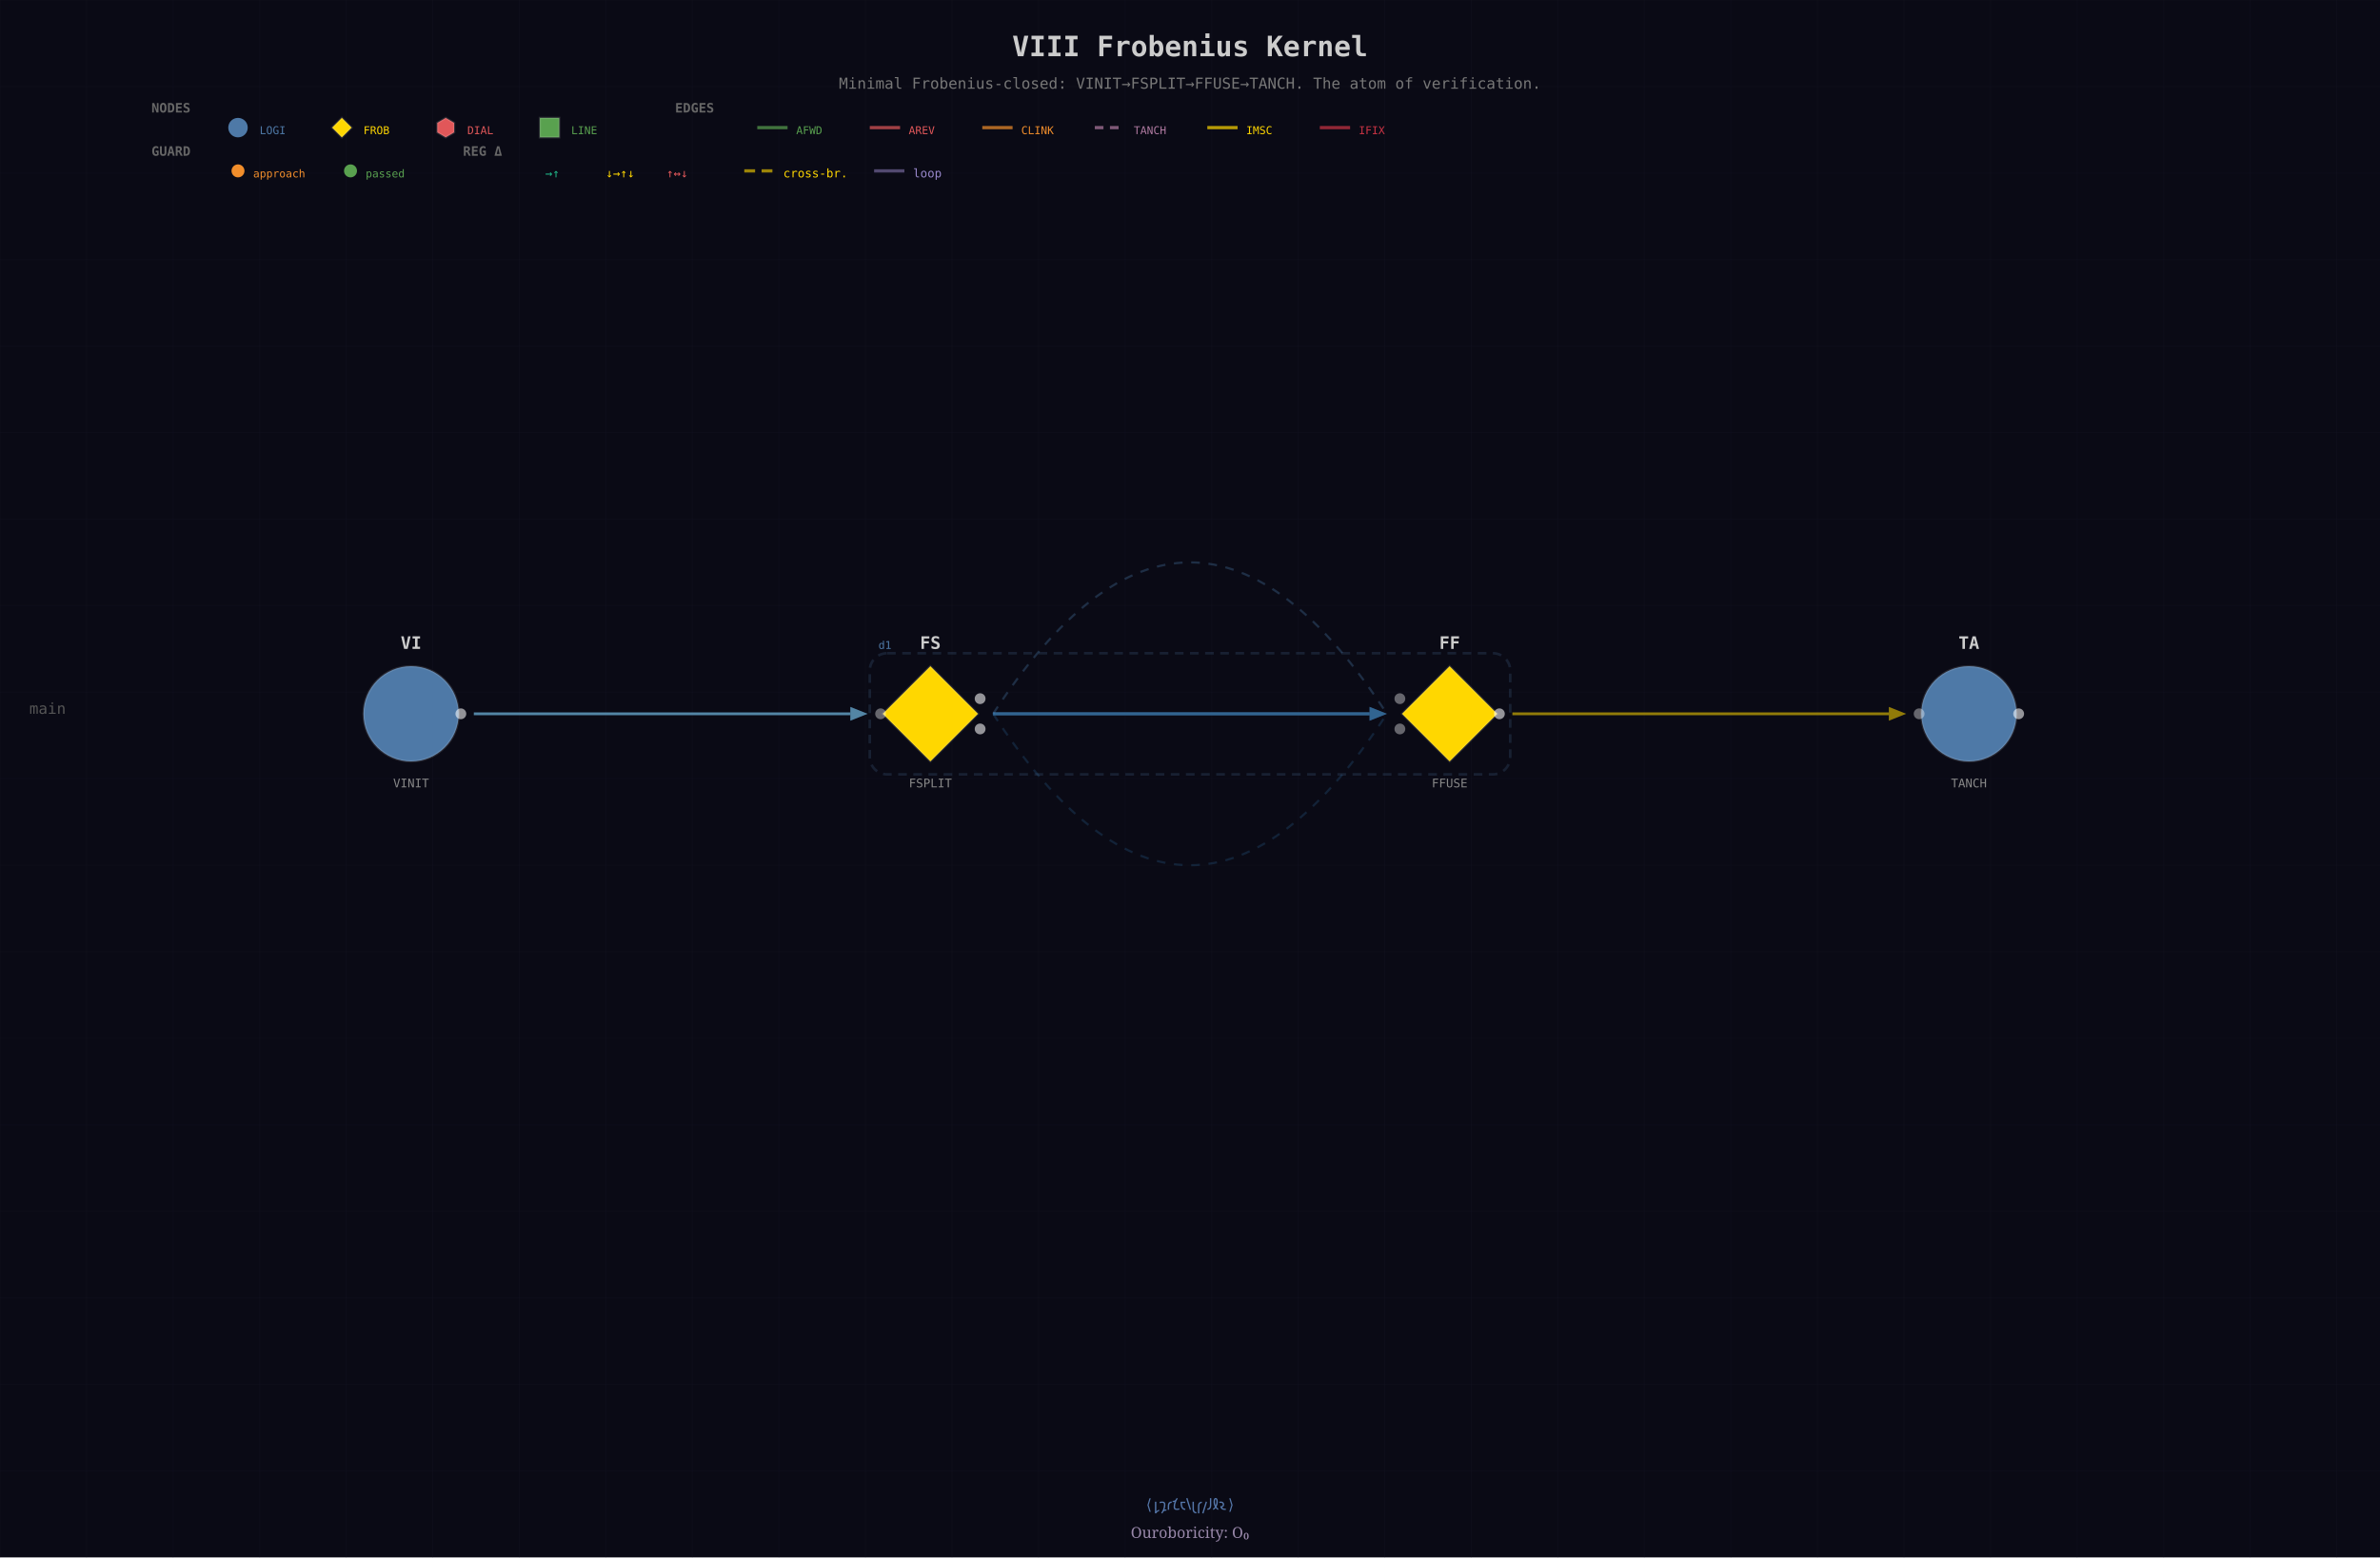
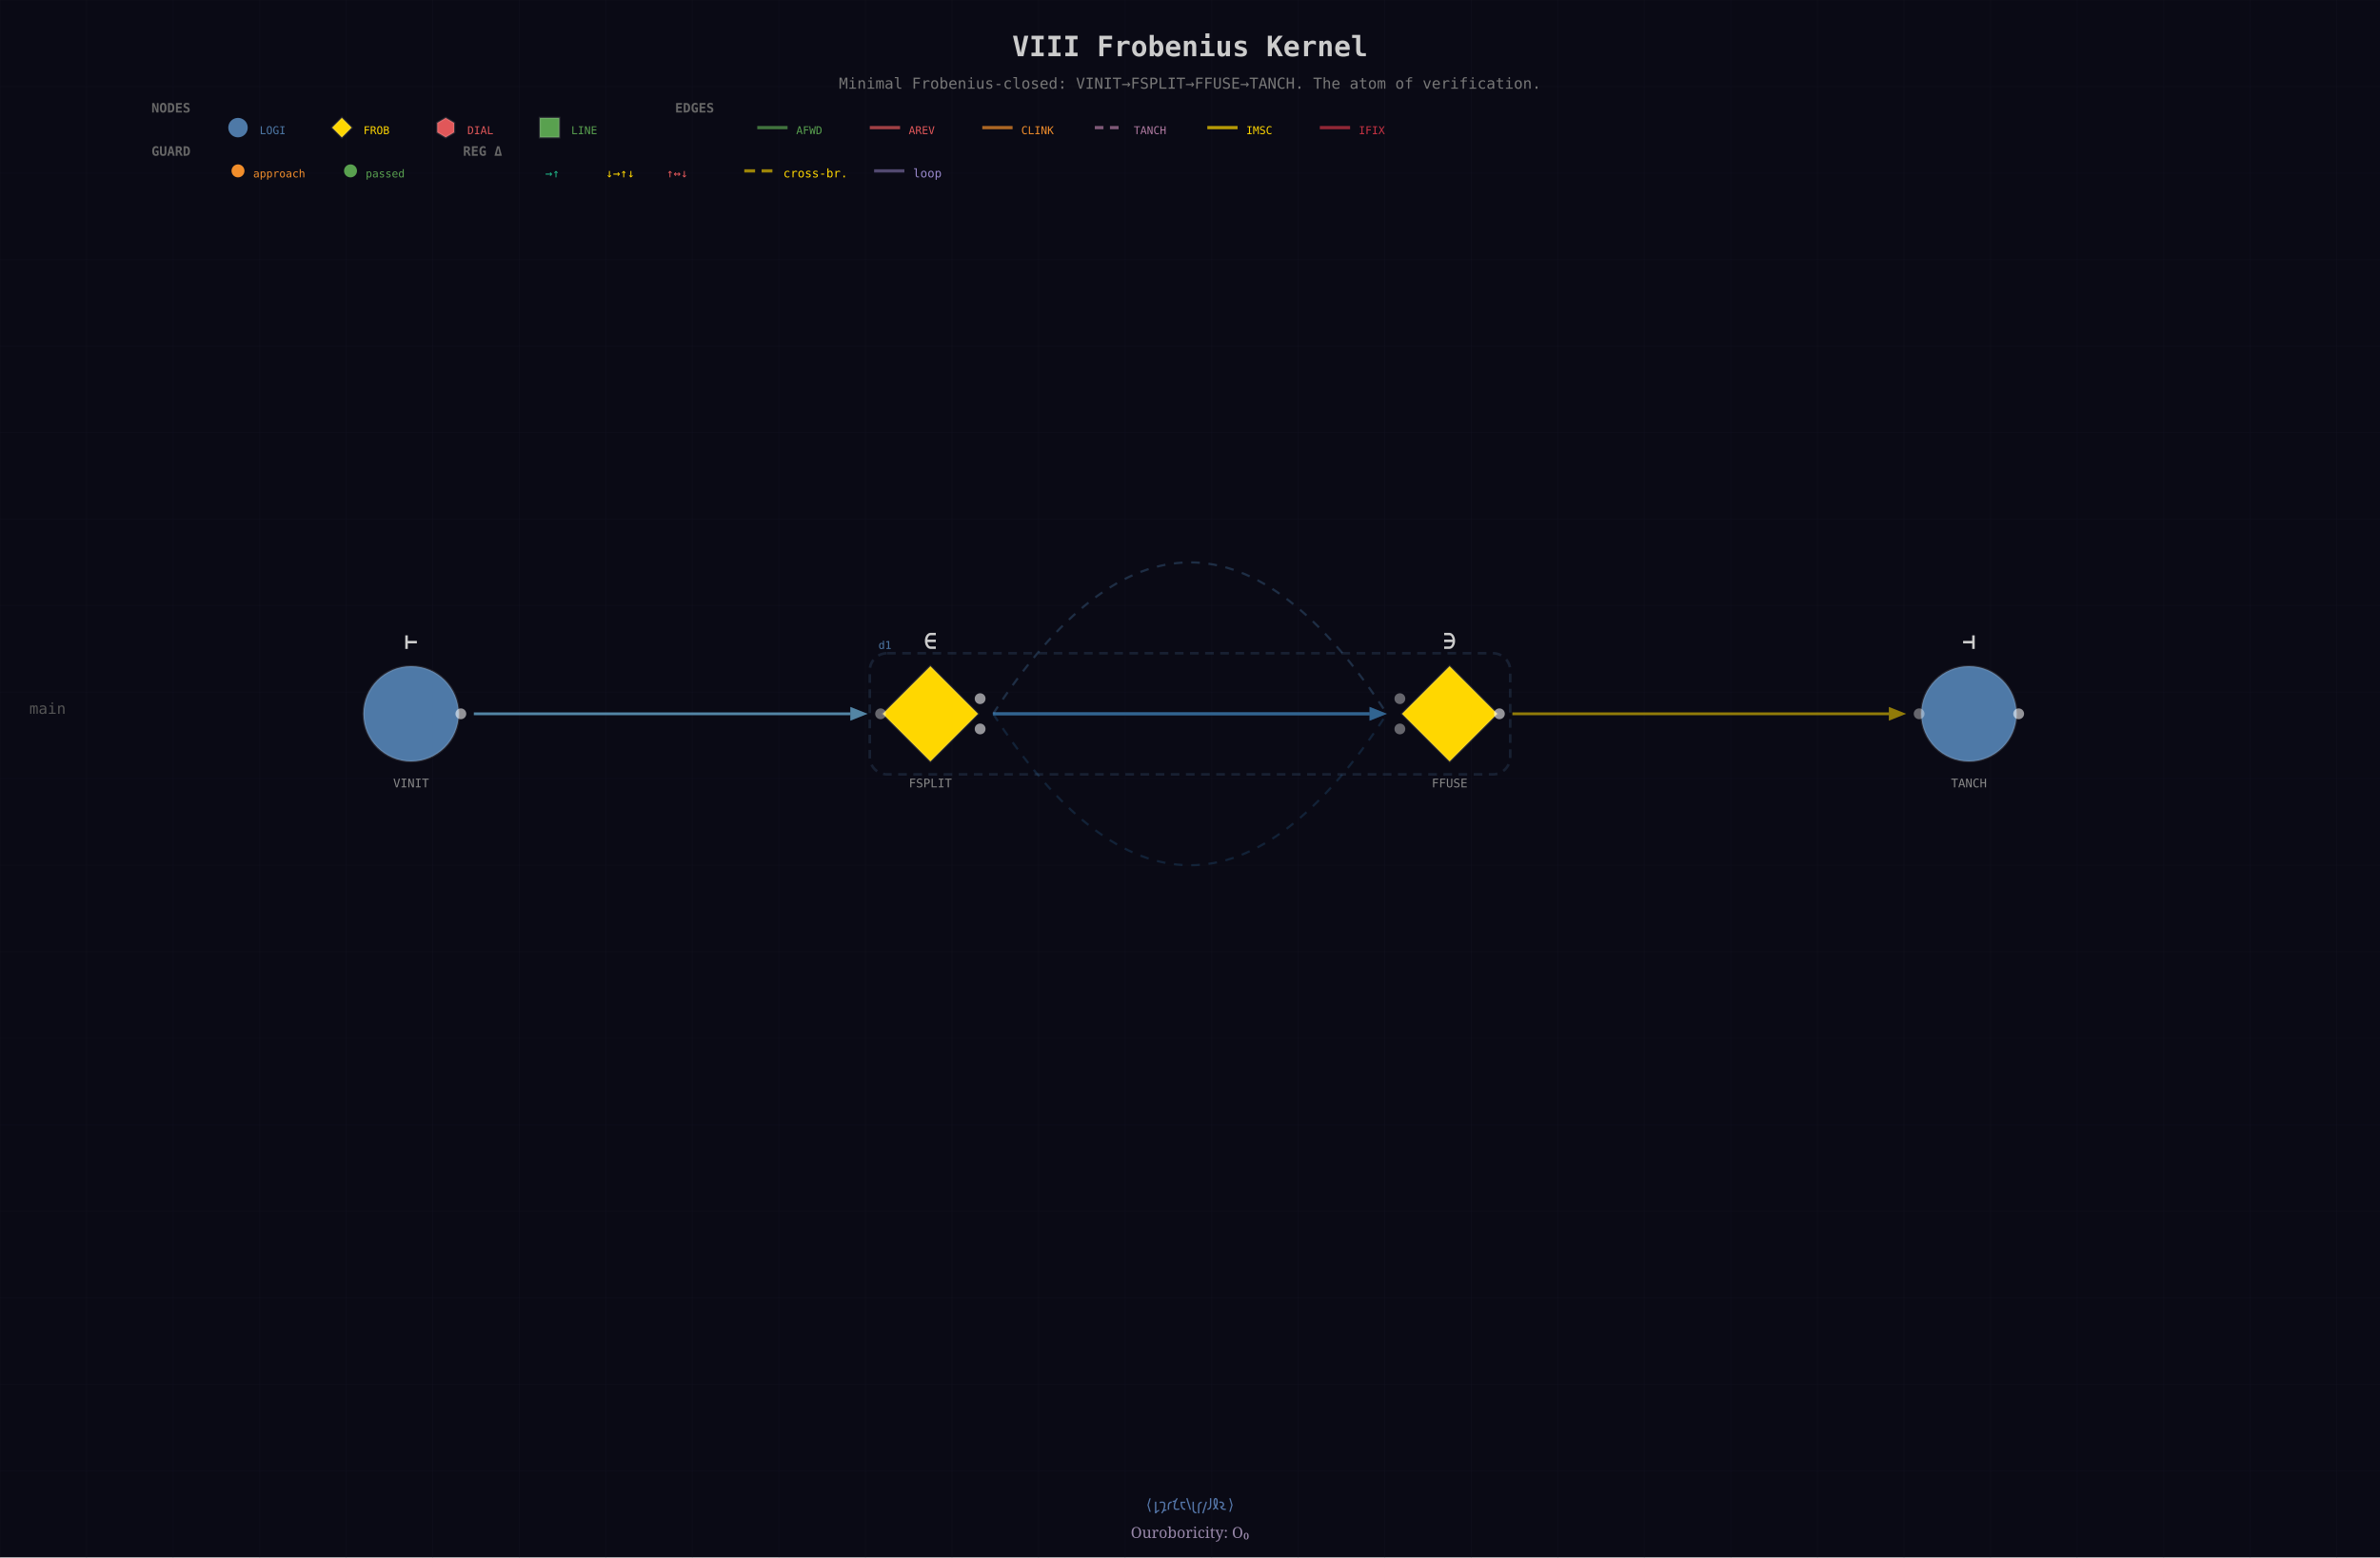
<svg xmlns="http://www.w3.org/2000/svg" viewBox="0 0 1100 720">
  <rect width="1100" height="720" fill="#0a0a15" />
  <line x1="0.0" y1="0.0" x2="0.0" y2="720.0" stroke="#151525" stroke-width="0.4" opacity="0.25" />
  <line x1="40.0" y1="0.0" x2="40.0" y2="720.0" stroke="#151525" stroke-width="0.4" opacity="0.25" />
  <line x1="80.0" y1="0.0" x2="80.0" y2="720.0" stroke="#151525" stroke-width="0.4" opacity="0.25" />
  <line x1="120.0" y1="0.0" x2="120.0" y2="720.0" stroke="#151525" stroke-width="0.4" opacity="0.25" />
  <line x1="160.0" y1="0.0" x2="160.0" y2="720.0" stroke="#151525" stroke-width="0.4" opacity="0.25" />
  <line x1="200.0" y1="0.0" x2="200.0" y2="720.0" stroke="#151525" stroke-width="0.4" opacity="0.25" />
  <line x1="240.0" y1="0.0" x2="240.0" y2="720.0" stroke="#151525" stroke-width="0.4" opacity="0.25" />
  <line x1="280.0" y1="0.0" x2="280.0" y2="720.0" stroke="#151525" stroke-width="0.4" opacity="0.25" />
  <line x1="320.0" y1="0.0" x2="320.0" y2="720.0" stroke="#151525" stroke-width="0.4" opacity="0.25" />
  <line x1="360.0" y1="0.0" x2="360.0" y2="720.0" stroke="#151525" stroke-width="0.4" opacity="0.25" />
  <line x1="400.0" y1="0.0" x2="400.0" y2="720.0" stroke="#151525" stroke-width="0.4" opacity="0.25" />
  <line x1="440.0" y1="0.0" x2="440.0" y2="720.0" stroke="#151525" stroke-width="0.4" opacity="0.25" />
  <line x1="480.0" y1="0.0" x2="480.0" y2="720.0" stroke="#151525" stroke-width="0.4" opacity="0.25" />
  <line x1="520.0" y1="0.0" x2="520.0" y2="720.0" stroke="#151525" stroke-width="0.4" opacity="0.25" />
  <line x1="560.0" y1="0.0" x2="560.0" y2="720.0" stroke="#151525" stroke-width="0.4" opacity="0.25" />
  <line x1="600.0" y1="0.0" x2="600.0" y2="720.0" stroke="#151525" stroke-width="0.4" opacity="0.25" />
  <line x1="640.0" y1="0.0" x2="640.0" y2="720.0" stroke="#151525" stroke-width="0.4" opacity="0.25" />
  <line x1="680.0" y1="0.0" x2="680.0" y2="720.0" stroke="#151525" stroke-width="0.4" opacity="0.25" />
  <line x1="720.0" y1="0.0" x2="720.0" y2="720.0" stroke="#151525" stroke-width="0.4" opacity="0.25" />
  <line x1="760.0" y1="0.0" x2="760.0" y2="720.0" stroke="#151525" stroke-width="0.4" opacity="0.25" />
  <line x1="800.0" y1="0.0" x2="800.0" y2="720.0" stroke="#151525" stroke-width="0.4" opacity="0.25" />
  <line x1="840.0" y1="0.0" x2="840.0" y2="720.0" stroke="#151525" stroke-width="0.4" opacity="0.25" />
  <line x1="880.0" y1="0.0" x2="880.0" y2="720.0" stroke="#151525" stroke-width="0.4" opacity="0.25" />
  <line x1="920.0" y1="0.0" x2="920.0" y2="720.0" stroke="#151525" stroke-width="0.4" opacity="0.25" />
  <line x1="960.0" y1="0.0" x2="960.0" y2="720.0" stroke="#151525" stroke-width="0.4" opacity="0.25" />
  <line x1="1000.0" y1="0.0" x2="1000.0" y2="720.0" stroke="#151525" stroke-width="0.4" opacity="0.25" />
  <line x1="1040.0" y1="0.0" x2="1040.0" y2="720.0" stroke="#151525" stroke-width="0.4" opacity="0.25" />
  <line x1="1080.0" y1="0.0" x2="1080.0" y2="720.0" stroke="#151525" stroke-width="0.4" opacity="0.25" />
  <line x1="0.0" y1="0.0" x2="1100.0" y2="0.0" stroke="#151525" stroke-width="0.4" opacity="0.25" />
  <line x1="0.0" y1="40.0" x2="1100.0" y2="40.0" stroke="#151525" stroke-width="0.4" opacity="0.25" />
  <line x1="0.0" y1="80.0" x2="1100.0" y2="80.0" stroke="#151525" stroke-width="0.4" opacity="0.25" />
  <line x1="0.0" y1="120.0" x2="1100.0" y2="120.0" stroke="#151525" stroke-width="0.4" opacity="0.25" />
  <line x1="0.0" y1="160.0" x2="1100.0" y2="160.0" stroke="#151525" stroke-width="0.4" opacity="0.25" />
  <line x1="0.0" y1="200.0" x2="1100.0" y2="200.0" stroke="#151525" stroke-width="0.4" opacity="0.25" />
  <line x1="0.0" y1="240.0" x2="1100.0" y2="240.0" stroke="#151525" stroke-width="0.4" opacity="0.25" />
  <line x1="0.0" y1="280.0" x2="1100.0" y2="280.0" stroke="#151525" stroke-width="0.4" opacity="0.25" />
  <line x1="0.0" y1="320.0" x2="1100.0" y2="320.0" stroke="#151525" stroke-width="0.4" opacity="0.25" />
  <line x1="0.0" y1="360.0" x2="1100.0" y2="360.0" stroke="#151525" stroke-width="0.4" opacity="0.25" />
  <line x1="0.0" y1="400.0" x2="1100.0" y2="400.0" stroke="#151525" stroke-width="0.4" opacity="0.25" />
  <line x1="0.0" y1="440.0" x2="1100.0" y2="440.0" stroke="#151525" stroke-width="0.4" opacity="0.25" />
  <line x1="0.0" y1="480.0" x2="1100.0" y2="480.0" stroke="#151525" stroke-width="0.4" opacity="0.25" />
  <line x1="0.0" y1="520.0" x2="1100.0" y2="520.0" stroke="#151525" stroke-width="0.4" opacity="0.25" />
  <line x1="0.0" y1="560.0" x2="1100.0" y2="560.0" stroke="#151525" stroke-width="0.4" opacity="0.25" />
  <line x1="0.0" y1="600.0" x2="1100.0" y2="600.0" stroke="#151525" stroke-width="0.4" opacity="0.25" />
  <line x1="0.0" y1="640.0" x2="1100.0" y2="640.0" stroke="#151525" stroke-width="0.4" opacity="0.25" />
  <line x1="0.0" y1="680.0" x2="1100.0" y2="680.0" stroke="#151525" stroke-width="0.4" opacity="0.25" />
  <text x="550.0" y="26.0" fill="#cccccc" font-size="13" text-anchor="middle" font-family="monospace" font-weight="bold">VIII Frobenius Kernel</text>
  <text x="550.0" y="41.0" fill="#777" font-size="7" text-anchor="middle" font-family="monospace">Minimal Frobenius-closed: VINIT→FSPLIT→FFUSE→TANCH. The atom of verification.</text>
  <text x="22.0" y="330.0" fill="#555" font-size="7" text-anchor="middle" font-family="monospace">main</text>
  <line x1="459.0" y1="330.0" x2="633.0" y2="330.0" stroke="#5b9bd5" stroke-width="1.4" opacity="0.55" />
  <polygon points="641.0,330.0 633.0,333.2 633.0,326.8" fill="#5b9bd5" opacity="0.55" />
  <line x1="459.0" y1="330.0" x2="633.0" y2="330.0" stroke="#2b6b9f" stroke-width="1.4" opacity="0.55" />
  <polygon points="641.0,330.0 633.0,333.2 633.0,326.8" fill="#2b6b9f" opacity="0.55" />
  <line x1="219.0" y1="330.0" x2="393.0" y2="330.0" stroke="#6baed6" stroke-width="1.3" opacity="0.75" />
  <polygon points="401.0,330.0 393.0,333.2 393.0,326.8" fill="#6baed6" opacity="0.75" />
  <line x1="699.0" y1="330.0" x2="873.0" y2="330.0" stroke="#ffd700" stroke-width="1.3" opacity="0.55" />
  <polygon points="881.0,330.0 873.0,333.2 873.0,326.8" fill="#ffd700" opacity="0.55" />
  <path d="M459.0,330.0 Q550.0,190.0 641.0,330.0" fill="none" stroke="#5b9bd5" stroke-dasharray="4,4" stroke-width="1" opacity="0.25" />
  <path d="M459.0,330.0 Q550.0,470.0 641.0,330.0" fill="none" stroke="#2b6b9f" stroke-dasharray="4,4" stroke-width="1" opacity="0.25" />
  <circle cx="190.0" cy="330.0" r="22.0" fill="#4e79a7" stroke="#ffffff20" stroke-width="1.0" />
-   <text x="190.0" y="300.0" fill="#cccccc" font-size="8" text-anchor="middle" font-family="monospace" font-weight="bold">VI</text>
+   <text x="190.0" y="300.0" fill="#cccccc" font-size="10" text-anchor="middle" font-family="monospace" font-weight="bold">⊢</text>
  <text x="190.0" y="364.0" fill="#888" font-size="5.5" text-anchor="middle" font-family="monospace">VINIT</text>
  <circle cx="213.0" cy="330.0" r="2.5" fill="#ffffff90" stroke-width="0" />
  <polygon points="430.0,308.0 452.0,330 430.0,352.0 408.0,330" fill="#ffd700" stroke="#ffffff20" stroke-width="1.0" />
-   <text x="430.0" y="300.0" fill="#cccccc" font-size="8" text-anchor="middle" font-family="monospace" font-weight="bold">FS</text>
+   <text x="430.0" y="300.0" fill="#cccccc" font-size="10" text-anchor="middle" font-family="monospace" font-weight="bold">∈</text>
  <text x="430.0" y="364.0" fill="#888" font-size="5.5" text-anchor="middle" font-family="monospace">FSPLIT</text>
  <circle cx="407.0" cy="330.0" r="2.5" fill="#ffffff60" stroke-width="0" />
  <circle cx="453.0" cy="323.0" r="2.5" fill="#ffffff90" stroke-width="0" />
  <circle cx="453.0" cy="337.0" r="2.5" fill="#ffffff90" stroke-width="0" />
  <polygon points="670.0,308.0 692.0,330 670.0,352.0 648.0,330" fill="#ffd700" stroke="#ffffff20" stroke-width="1.0" />
-   <text x="670.0" y="300.0" fill="#cccccc" font-size="8" text-anchor="middle" font-family="monospace" font-weight="bold">FF</text>
+   <text x="670.0" y="300.0" fill="#cccccc" font-size="10" text-anchor="middle" font-family="monospace" font-weight="bold">∋</text>
  <text x="670.0" y="364.0" fill="#888" font-size="5.5" text-anchor="middle" font-family="monospace">FFUSE</text>
  <circle cx="647.0" cy="323.0" r="2.5" fill="#ffffff60" stroke-width="0" />
  <circle cx="647.0" cy="337.0" r="2.5" fill="#ffffff60" stroke-width="0" />
  <circle cx="693.0" cy="330.0" r="2.5" fill="#ffffff90" stroke-width="0" />
  <circle cx="910.0" cy="330.0" r="22.0" fill="#4e79a7" stroke="#ffffff20" stroke-width="1.0" />
-   <text x="910.0" y="300.0" fill="#cccccc" font-size="8" text-anchor="middle" font-family="monospace" font-weight="bold">TA</text>
+   <text x="910.0" y="300.0" fill="#cccccc" font-size="10" text-anchor="middle" font-family="monospace" font-weight="bold">⊣</text>
  <text x="910.0" y="364.0" fill="#888" font-size="5.5" text-anchor="middle" font-family="monospace">TANCH</text>
  <circle cx="887.0" cy="330.0" r="2.5" fill="#ffffff60" stroke-width="0" />
  <circle cx="933.0" cy="330.0" r="2.5" fill="#ffffff90" stroke-width="0" />
  <text x="550.0" y="698.0" fill="#5577aa" font-size="7" text-anchor="middle" font-family="monospace">⟨𐑛𐑡𐑩𐑗𐑱𐑘𐑚𐑝𐑢𐑓𐑙𐑷⟩</text>
  <text x="550.0" y="711.0" fill="#9988aa" font-size="7" text-anchor="middle" font-family="serif">Ouroboricity: O₀</text>
  <text x="70.0" y="52.0" fill="#666" font-size="6" text-anchor="start" font-family="monospace" font-weight="bold">NODES</text>
  <circle cx="110.0" cy="59.0" r="4.5" fill="#4e79a7" stroke-width="0" />
  <text x="120.0" y="62.0" fill="#4e79a7" font-size="5" text-anchor="start" font-family="monospace">LOGI</text>
  <polygon points="158,54.5 162.5,59 158,63.5 153.5,59" fill="#ffd700" stroke="#ffffff20" stroke-width="1.0" />
  <text x="168.0" y="62.0" fill="#ffd700" font-size="5" text-anchor="start" font-family="monospace">FROB</text>
  <polygon points="209.9,61.2 206.0,63.5 202.1,61.2 202.1,56.8 206.0,54.5 209.9,56.8" fill="#e15759" stroke="#ffffff20" stroke-width="1.0" />
  <text x="216.0" y="62.0" fill="#e15759" font-size="5" text-anchor="start" font-family="monospace">DIAL</text>
  <rect x="249.5" y="54.5" width="9.0" height="9.0" fill="#59a14f" stroke="#ffffff20" stroke-width="1.0" />
  <text x="264.0" y="62.0" fill="#59a14f" font-size="5" text-anchor="start" font-family="monospace">LINE</text>
  <text x="312.0" y="52.0" fill="#666" font-size="6" text-anchor="start" font-family="monospace" font-weight="bold">EDGES</text>
  <line x1="350.0" y1="59.0" x2="364.0" y2="59.0" stroke="#59a14f" stroke-width="1.5" opacity="0.7" />
  <text x="368.0" y="62.0" fill="#59a14f" font-size="5" text-anchor="start" font-family="monospace">AFWD</text>
  <line x1="402.0" y1="59.0" x2="416.0" y2="59.0" stroke="#e15759" stroke-width="1.5" opacity="0.7" />
  <text x="420.0" y="62.0" fill="#e15759" font-size="5" text-anchor="start" font-family="monospace">AREV</text>
  <line x1="454.0" y1="59.0" x2="468.0" y2="59.0" stroke="#f28e2b" stroke-width="1.5" opacity="0.7" />
  <text x="472.0" y="62.0" fill="#f28e2b" font-size="5" text-anchor="start" font-family="monospace">CLINK</text>
  <line x1="506.0" y1="59.0" x2="520.0" y2="59.0" stroke="#b07aa1" stroke-width="1.5" opacity="0.7" stroke-dasharray="4,3" />
  <text x="524.0" y="62.0" fill="#b07aa1" font-size="5" text-anchor="start" font-family="monospace">TANCH</text>
  <line x1="558.0" y1="59.0" x2="572.0" y2="59.0" stroke="#ffd700" stroke-width="1.5" opacity="0.7" />
  <text x="576.0" y="62.0" fill="#ffd700" font-size="5" text-anchor="start" font-family="monospace">IMSC</text>
  <line x1="610.0" y1="59.0" x2="624.0" y2="59.0" stroke="#cc3344" stroke-width="1.5" opacity="0.7" />
  <text x="628.0" y="62.0" fill="#cc3344" font-size="5" text-anchor="start" font-family="monospace">IFIX</text>
  <text x="70.0" y="72.0" fill="#666" font-size="6" text-anchor="start" font-family="monospace" font-weight="bold">GUARD</text>
  <circle cx="110.0" cy="79.0" r="3.0" fill="#f28e2b" stroke-width="0.8" />
  <text x="117.0" y="82.0" fill="#f28e2b" font-size="5" text-anchor="start" font-family="monospace">approach</text>
  <circle cx="162.0" cy="79.0" r="3.0" fill="#59a14f" stroke-width="0.9" />
  <text x="169.0" y="82.0" fill="#59a14f" font-size="5" text-anchor="start" font-family="monospace">passed</text>
  <text x="214.0" y="72.0" fill="#666" font-size="6" text-anchor="start" font-family="monospace" font-weight="bold">REG Δ</text>
  <text x="252.0" y="82.0" fill="#20b888" font-size="5.5" text-anchor="start" font-family="monospace">→↑</text>
  <text x="280.0" y="82.0" fill="#ffd700" font-size="5.5" text-anchor="start" font-family="monospace">↓→↑↓</text>
  <text x="308.0" y="82.0" fill="#e15759" font-size="5.5" text-anchor="start" font-family="monospace">↑↔↓</text>
  <line x1="344.0" y1="79.0" x2="358.0" y2="79.0" stroke="#ffd700" stroke-width="1.5" opacity="0.6" stroke-dasharray="5,3" />
  <text x="362.0" y="82.0" fill="#ffd700" font-size="5.5" text-anchor="start" font-family="monospace">cross-br.</text>
  <line x1="404.0" y1="79.0" x2="418.0" y2="79.0" stroke="#9988cc" stroke-width="1.5" opacity="0.5" />
  <text x="422.0" y="82.0" fill="#9988cc" font-size="5.5" text-anchor="start" font-family="monospace">loop</text>
  <rect x="402.0" y="302" width="296.0" height="56" fill="none" stroke="#4e79a7" stroke-width="1.2" opacity="0.2" rx="8" ry="8" stroke-dasharray="4,3" />
  <text x="406.0" y="300.0" fill="#4e79a7" font-size="5" text-anchor="start" font-family="monospace">d1</text>
</svg>
